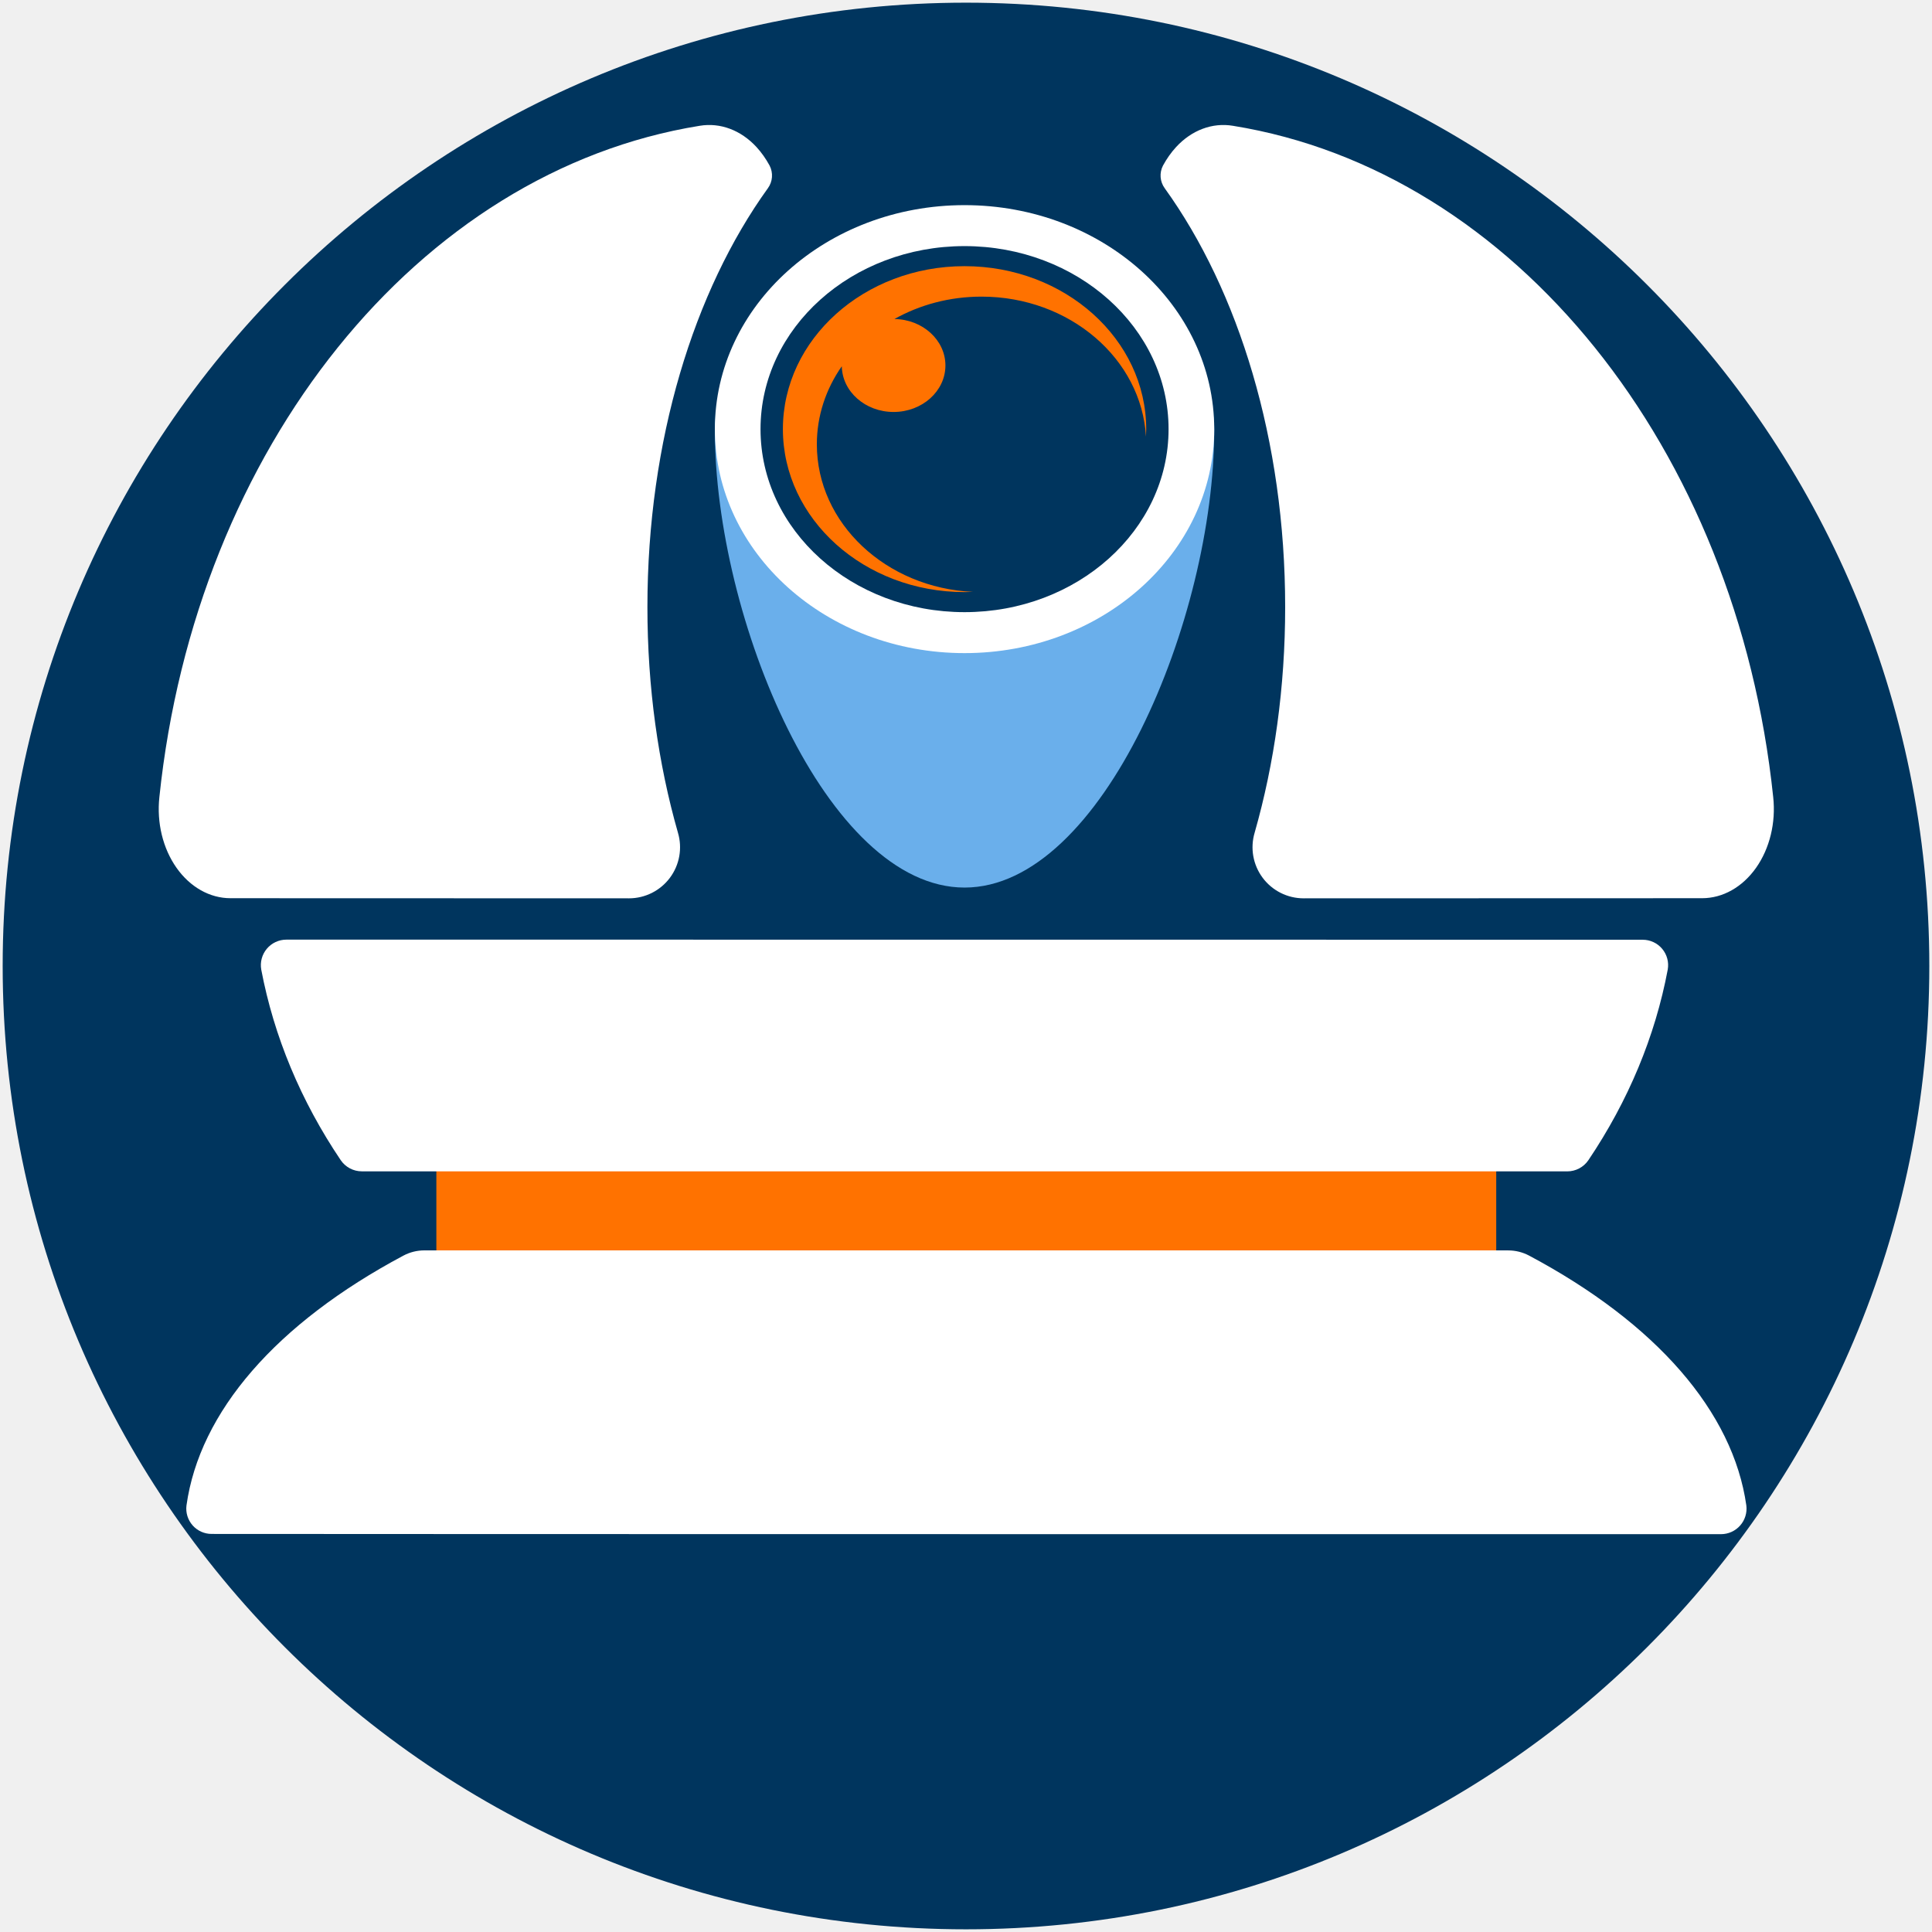
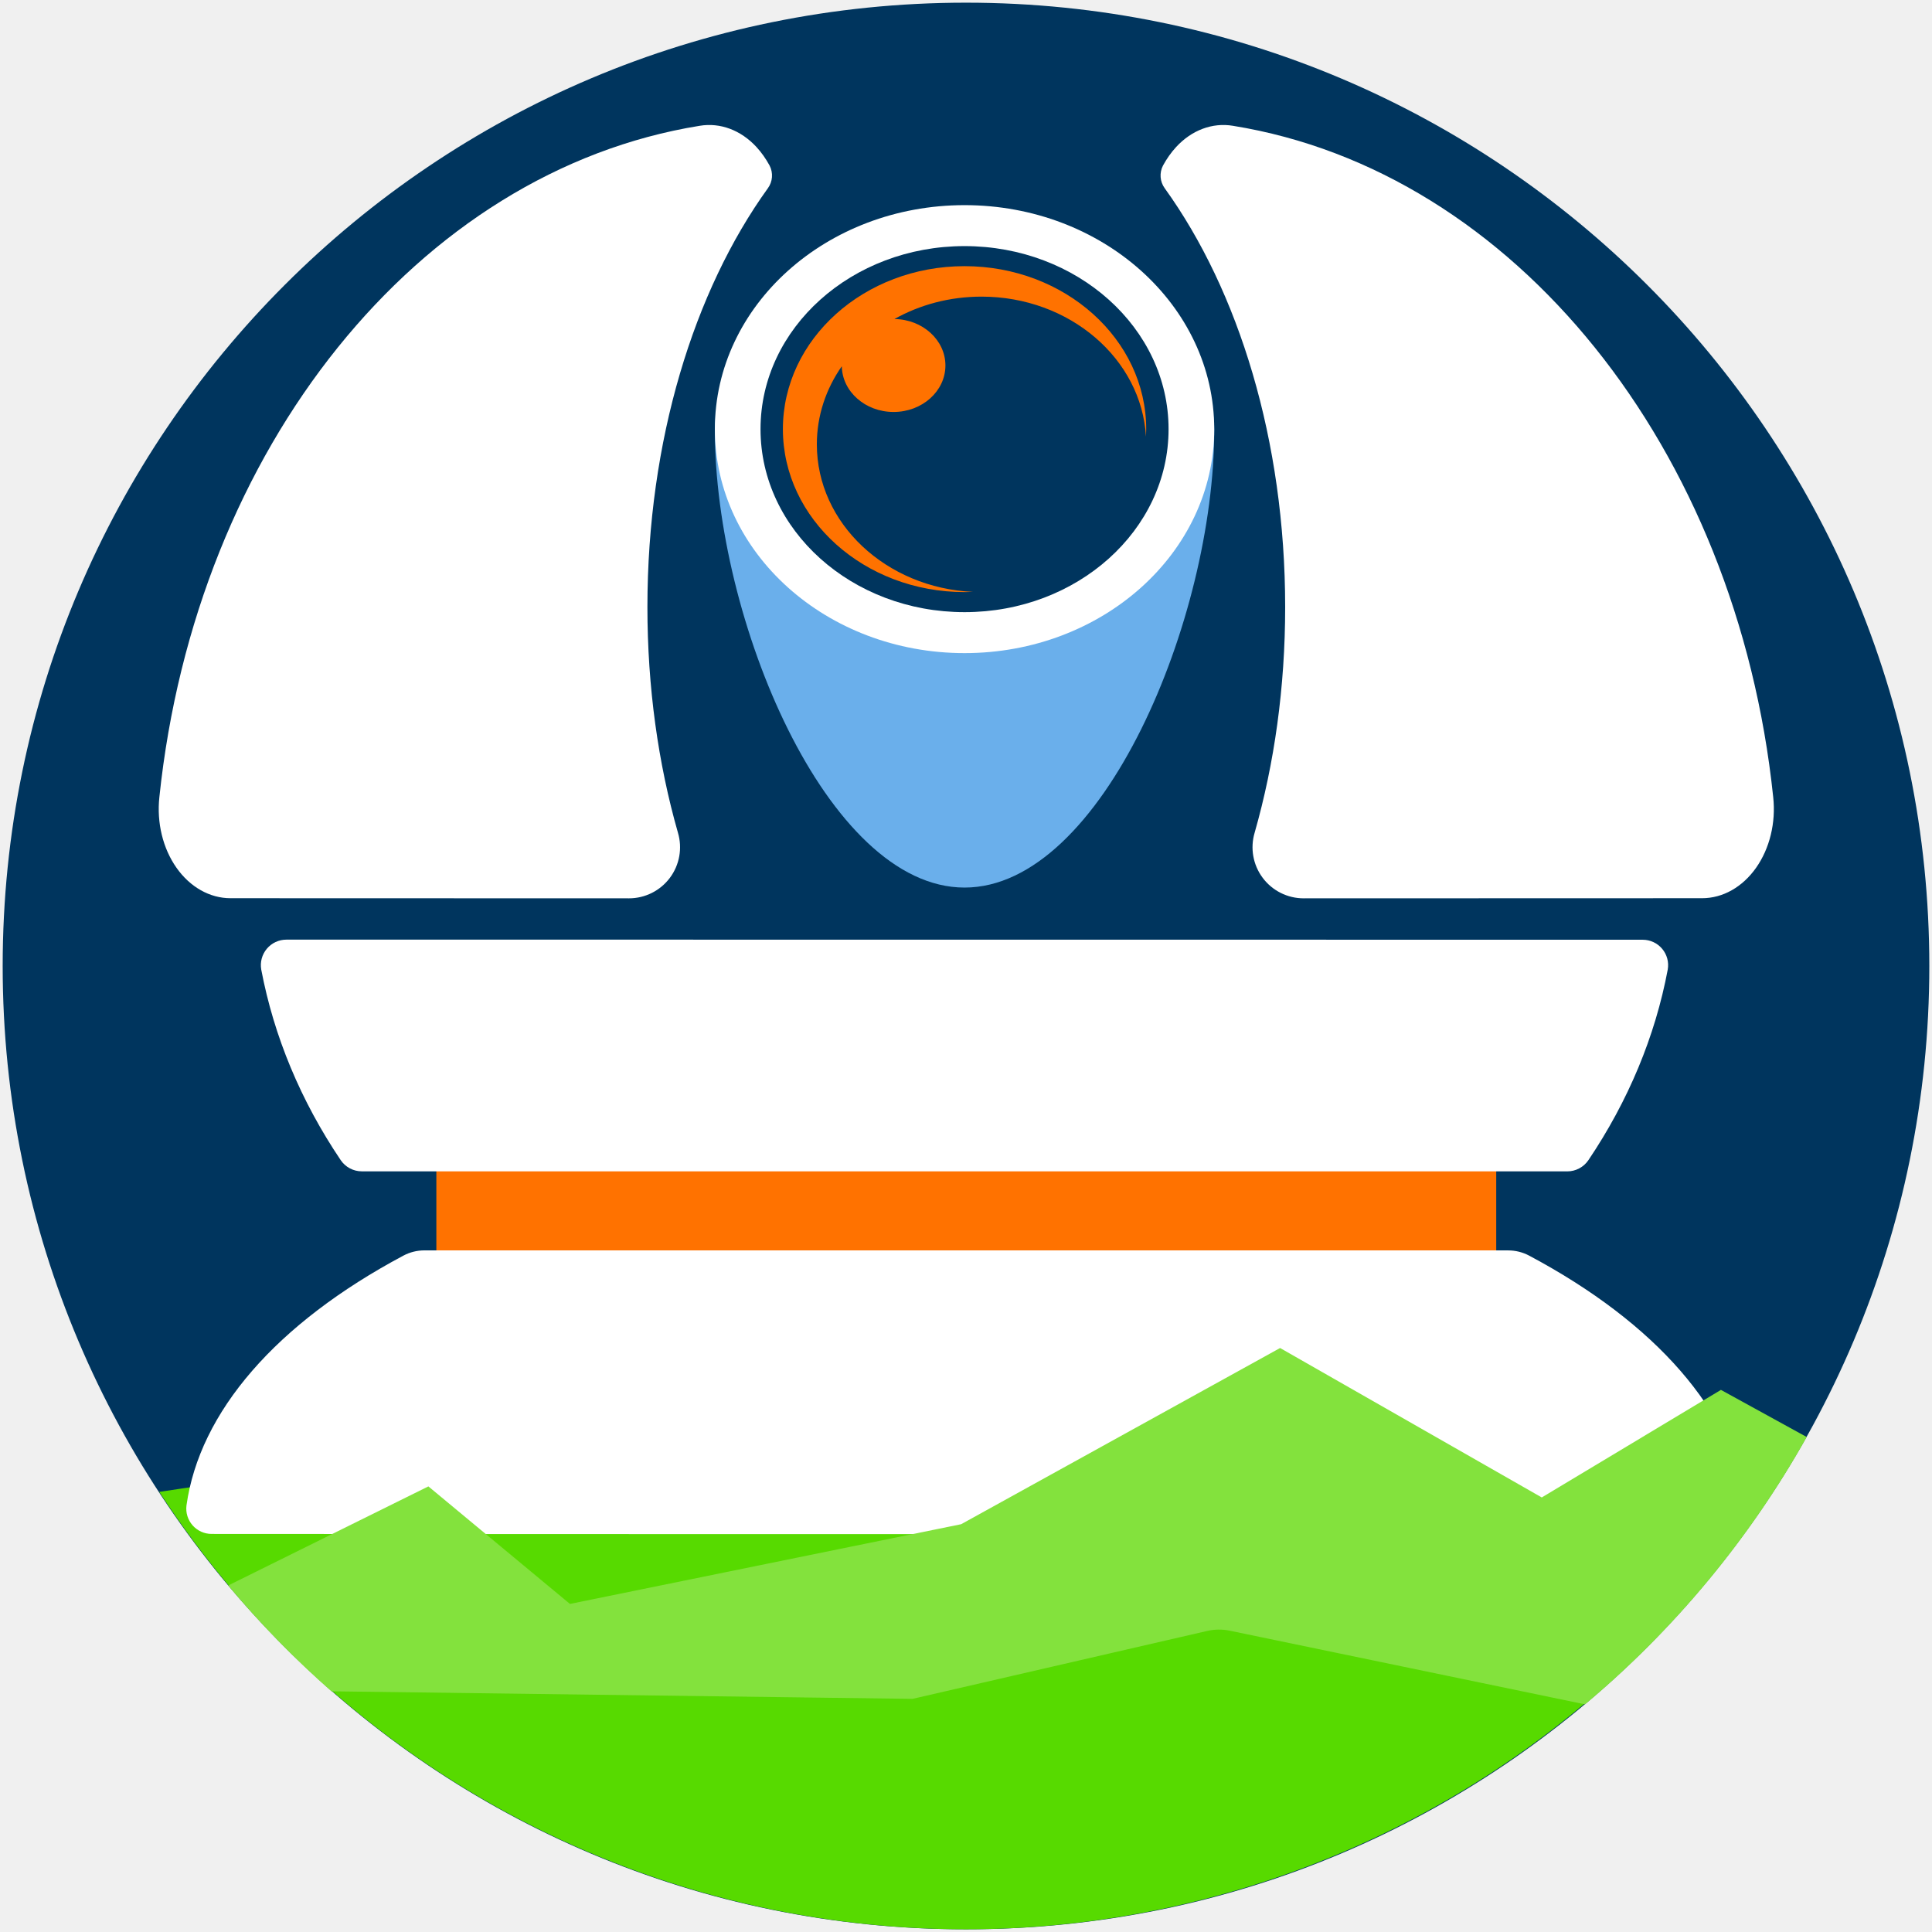
<svg xmlns="http://www.w3.org/2000/svg" width="100%" height="100%" viewBox="0 0 760 760" version="1.1" xml:space="preserve" style="fill-rule:evenodd;clip-rule:evenodd;stroke-linejoin:round;stroke-miterlimit:1.414;" id="svg1460">
  <defs id="defs1464">
    <clipPath clipPathUnits="userSpaceOnUse" id="clipPath4740">
      <g style="clip-rule:evenodd;fill-rule:evenodd;stroke-linejoin:round;stroke-miterlimit:1.414" transform="matrix(0.4538128,0,0,0.4538131,439.8627,468.1268)" id="g4744">
        <circle cx="476.204" cy="459.679" r="247.407" style="fill:#00355e" id="circle4742" />
      </g>
    </clipPath>
    <clipPath clipPathUnits="userSpaceOnUse" id="clipPath4793">
      <g style="clip-rule:evenodd;fill-rule:evenodd;stroke-linejoin:round;stroke-miterlimit:1.414" transform="matrix(0.579909,0,0,0.5799094,373.4622,380.6587)" id="g4797">
        <circle cx="476.204" cy="459.679" r="247.407" style="fill:#00355e" id="circle4795" />
      </g>
    </clipPath>
  </defs>
  <rect x="-0.001" y="-0.001" width="759.998" height="759.998" style="fill:none;stroke-width:1.505" id="rect1187" />
  <g transform="matrix(1.53167,0,0,1.531669,-349.389,-324.0785)" id="g1201">
    <circle cx="476.204" cy="459.679" r="247.407" style="fill:#00355e" id="circle1199" />
  </g>
-   <g transform="matrix(2.641225,0,0,2.641221,-1335.787,-1329.482)" id="g1279" clip-path="url(#clipPath4793)">
-     <path d="m 476.764,736.539 c 43.39,-12.025 104.974,-19.538 173.236,-19.538 68.262,0 129.845,7.513 173.236,19.538 -37.524,55.641 -101.137,92.263 -173.236,92.263 -72.099,0 -135.712,-36.622 -173.236,-92.263 z" style="fill:#57da00" id="path1277" />
-   </g>
+   <path style="fill:#57da00;stroke-width:2.641" d="M 381.01 564.275 C 264.85 564.275 156.037 572.523 62.654 586.877 A 378.946 378.946 0 0 0 379.998 758.943 A 378.946 378.946 0 0 0 697.295 586.562 C 604.375 572.404 496.313 564.275 381.01 564.275 z " id="path1277" />
  <g transform="matrix(1.09862,0,0,6.680038,213.231,-3323.331)" id="g1283">
    <path d="m 341.652,565.448 -8.064,-1.326 c -49.682,0 -313.689,0 -363.371,0 l -8.065,1.326 c 0,1.811 0,5.037 0,6.848 l 8.065,1.326 c 49.682,0 313.689,0 363.371,0 l 8.064,-1.326 c 0,-1.811 0,-5.037 0,-6.848 z" style="fill:#ff7200" id="path1281" />
  </g>
  <g transform="matrix(2.826617,0,0,3.511876,-652.2301,-1369.013)" id="g1287">
    <path d="m 392.844,410.918 c -0.68,-0.744 -0.774,-1.735 -0.244,-2.554 0.514,-0.755 1.117,-1.454 1.816,-2.065 2.17,-1.899 5.055,-2.769 7.913,-2.385 39.126,5.085 70.12,36.079 75.192,75.206 0.383,2.855 -0.485,5.736 -2.382,7.904 -1.896,2.168 -4.636,3.411 -7.516,3.411 -13.722,0.011 -37.919,0.012 -55.457,0.013 -2.245,0 -4.358,-0.854 -5.7,-2.303 -1.341,-1.448 -1.754,-3.322 -1.112,-5.054 2.741,-7.724 4.246,-16.276 4.246,-25.268 0,-18.661 -6.481,-35.427 -16.756,-46.905 z" style="fill:#ffffff" id="path1285" />
  </g>
  <g transform="matrix(-2.826617,0,0,3.511876,1412.46,-1369.013)" id="g1291">
    <path d="m 392.844,410.918 c -0.68,-0.744 -0.774,-1.735 -0.244,-2.554 0.514,-0.755 1.117,-1.454 1.816,-2.065 2.17,-1.899 5.055,-2.769 7.913,-2.385 39.126,5.085 70.12,36.079 75.192,75.206 0.383,2.855 -0.485,5.736 -2.382,7.904 -1.896,2.168 -4.636,3.411 -7.516,3.411 -13.722,0.011 -37.919,0.012 -55.457,0.013 -2.245,0 -4.358,-0.854 -5.7,-2.303 -1.341,-1.448 -1.754,-3.322 -1.112,-5.054 2.741,-7.724 4.246,-16.276 4.246,-25.268 0,-18.661 -6.481,-35.427 -16.756,-46.905 z" style="fill:#ffffff" id="path1289" />
  </g>
  <g transform="matrix(0.3969916,0,0,0.5425251,190.379,-34.46621)" id="g1295">
    <path d="m 228.796,375.384 c 0,-136.547 494.815,-136.547 494.815,0 0,136.548 -110.859,331.703 -247.407,331.703 -136.548,0 -247.408,-195.155 -247.408,-331.703 z" style="fill:#6aafeb" id="path1293" />
  </g>
  <g transform="matrix(0.6889757,0,0,0.6180758,103.8377,28.8861)" id="g1309">
    <g transform="matrix(0.576205,0,0,0.576205,125.609,-38.4864)" id="g1299">
      <circle cx="476.204" cy="459.679" r="247.407" style="fill:#ffffff" id="circle1297" />
    </g>
    <g transform="matrix(0.470835,0,0,0.470835,175.786,9.94983)" id="g1303">
      <circle cx="476.204" cy="459.679" r="247.407" style="fill:#00355e" id="circle1301" />
    </g>
    <g transform="matrix(0.522455,0,0,0.522455,191.018,46.381)" id="g1307">
      <path d="M 409.288,542.815 400,543.05 c -109.565,0 -198.519,-88.953 -198.519,-198.519 0,-109.565 88.954,-198.518 198.519,-198.518 109.565,0 198.519,88.953 198.519,198.518 l -0.236,9.289 C 593.451,258.79 514.77,183.122 418.555,183.122 c -34.939,0 -67.566,9.978 -95.172,27.277 30.834,0.453 55.717,25.64 55.717,56.593 0,31.26 -25.379,56.639 -56.639,56.639 -30.953,0 -56.14,-24.882 -56.593,-55.717 -17.299,27.606 -27.278,60.233 -27.278,95.172 0,96.215 75.669,174.896 170.698,179.729 z" style="fill:#ff7200" id="path1305" />
    </g>
  </g>
  <g transform="matrix(2.826617,0,0,2.826615,-35.66726,-856.2665)" id="g1313">
    <path d="m 230.733,465.948 c 1.175,0 2.274,-0.582 2.936,-1.553 5.561,-8.259 9.299,-17.239 11.046,-26.533 0.181,-1.03 -0.103,-2.087 -0.775,-2.887 -0.672,-0.801 -1.664,-1.263 -2.71,-1.263 -25.669,-0.014 -163.088,-0.014 -188.757,-0.014 -1.049,0 -2.045,0.464 -2.72,1.268 -0.675,0.803 -0.96,1.865 -0.778,2.898 1.761,9.292 5.498,18.272 11.064,26.528 0.66,0.97 1.758,1.551 2.932,1.551 17.321,0.005 150.441,0.005 167.762,0.005 z" style="fill:#ffffff" id="path1311" />
  </g>
  <g transform="matrix(4.665667,0,0,4.689275,-598.7704,-2480.882)" id="g1317">
    <path d="m 273.437,657.753 c 0.618,0 1.205,-0.264 1.614,-0.724 0.409,-0.46 0.599,-1.073 0.523,-1.682 -1.118,-7.846 -7.573,-15.272 -18.316,-20.962 -0.543,-0.287 -1.148,-0.436 -1.762,-0.436 -9.07,-0.002 -82.31,-0.002 -91.38,-0.002 -0.614,0 -1.22,0.149 -1.763,0.436 -10.742,5.692 -17.196,13.118 -18.296,20.966 -0.075,0.604 0.114,1.211 0.519,1.667 0.405,0.456 0.987,0.717 1.599,0.717 16.016,0.02 111.246,0.02 127.262,0.02 z" style="fill:#ffffff" id="path1315" />
  </g>
-   <g transform="matrix(3.375114,0,0,3.37511,-1833.976,-1904.058)" id="g1321" clip-path="url(#clipPath4740)">
-     <path d="m 552.626,751.474 16.822,-2.274 23.862,-11.811 16.5,13.698 45.597,-9.292 37.171,-20.536 30.5,17.419 20.88,-12.538 16.967,9.323 25.728,7.688 46.215,-17.174 c -10.614,19.198 -24.835,36.129 -41.749,49.875 L 686.713,754.207 c -0.87,-0.181 -1.767,-0.17 -2.632,0.029 -6.436,1.483 -34.342,7.915 -34.342,7.915 l -68.589,-0.892 c 0,0 -2.712,5.834 -5.107,10.985 -0.303,0.653 -0.715,1.239 -1.21,1.738 -8.08,-6.799 -15.517,-14.337 -22.208,-22.509 z" style="fill:#83e23d;stroke-width:0.813" id="path1319" />
-   </g>
+   <path style="fill:#83e23d;stroke-width:2.746" d="M 503.555 530.271 L 378.1 599.582 L 224.203 630.943 L 168.514 584.711 L 89.764 623.689 A 378.946 378.946 0 0 0 130.363 665.316 L 358.967 668.289 C 358.967 668.289 453.156 646.578 474.877 641.572 C 477.796 640.9 480.825 640.865 483.76 641.475 L 623.529 670.451 A 378.946 378.946 0 0 0 710.719 565.289 L 676.967 546.744 L 606.494 589.062 L 503.555 530.271 z " id="path1319" />
</svg>
